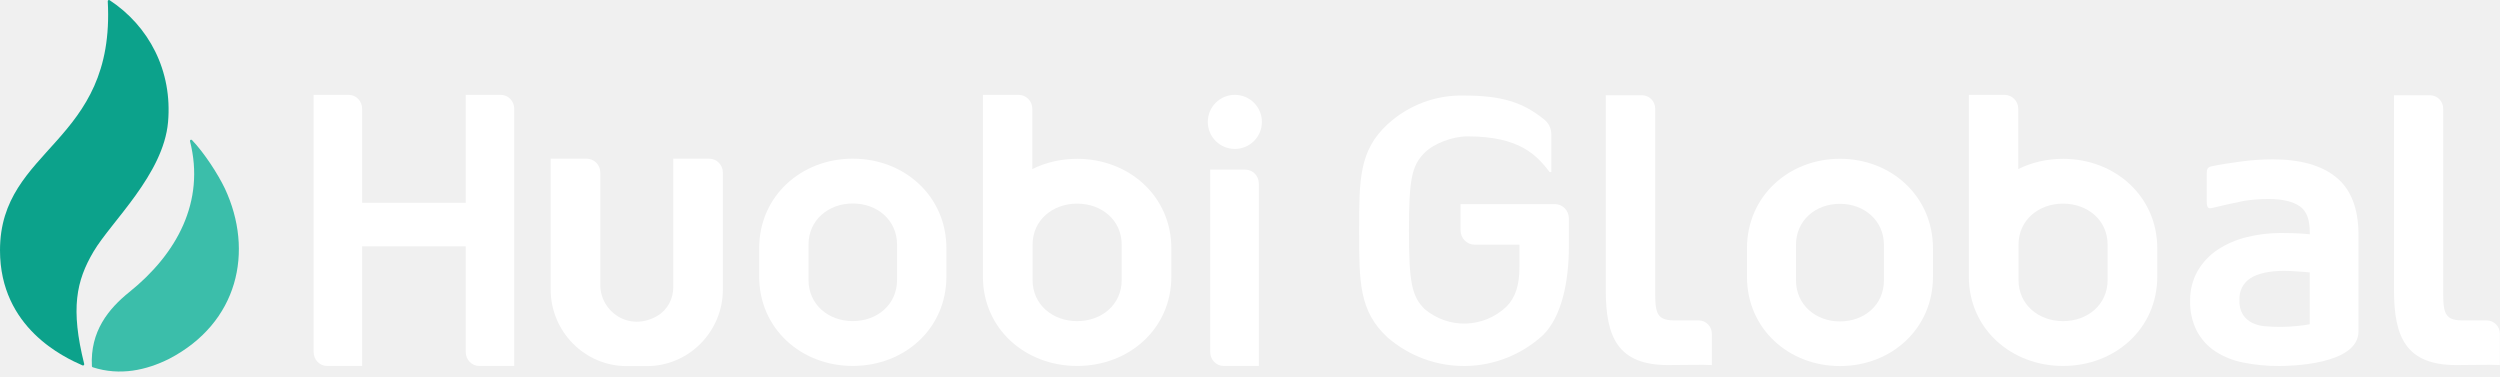
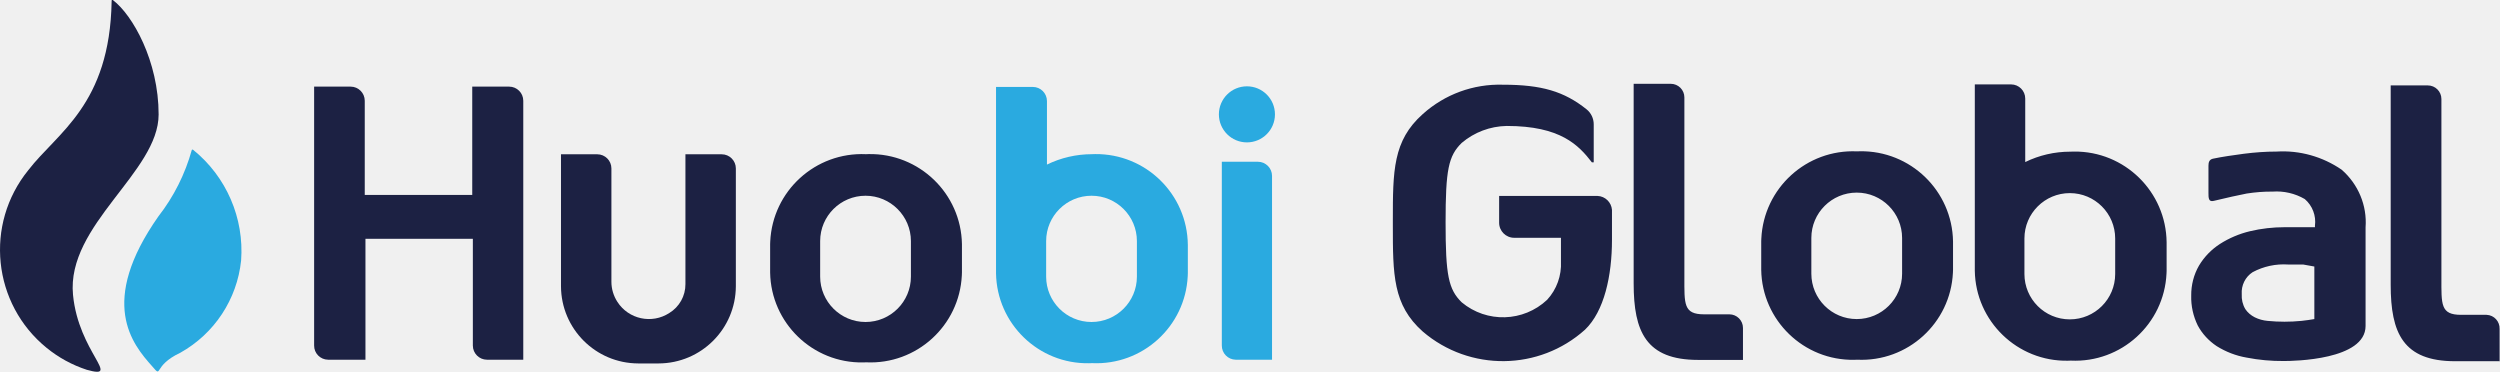
- <svg xmlns="http://www.w3.org/2000/svg" width="146" height="22" viewBox="0 0 146 22" fill="none">
-   <path d="M9.814 7.131C9.544 10.184 6.495 12.946 5.464 14.69C4.448 16.409 4.113 18.031 4.917 21.255C4.931 21.312 4.875 21.364 4.821 21.34C3.768 20.878 1.26686e-06 19.16 0 14.621C-1.68633e-06 8.578 6.753 8.423 6.293 0.078C6.289 0.02 6.353 -0.021 6.401 0.011C8.69 1.516 10.08 4.129 9.814 7.131Z" fill="#0CA28B" />
-   <path d="M5.416 21.449C5.388 21.44 5.369 21.415 5.367 21.386C5.257 19.353 6.338 18.033 7.552 17.057C10.329 14.825 11.993 11.776 11.096 8.246C11.079 8.176 11.162 8.126 11.212 8.178C11.927 8.926 12.726 10.159 13.137 11.018C14.837 14.669 13.93 18.852 9.864 20.963C8.568 21.606 7.026 21.97 5.416 21.449Z" fill="#3BBEAA" />
-   <path fill-rule="evenodd" clip-rule="evenodd" d="M27.199 5.539V11.842H21.148V6.35C21.148 5.902 20.795 5.539 20.359 5.539H18.316V20.561C18.316 21.008 18.67 21.372 19.106 21.372H21.148V14.385H27.199V20.561C27.199 21.008 27.553 21.372 27.989 21.372H30.031V6.35C30.031 5.902 29.677 5.539 29.241 5.539H27.199Z" fill="white" />
-   <path fill-rule="evenodd" clip-rule="evenodd" d="M39.319 9.266V16.777C39.319 17.459 38.973 18.107 38.387 18.448C36.751 19.401 35.058 18.21 35.058 16.641V10.078C35.058 9.629 34.698 9.266 34.253 9.266H32.16H32.16V16.909C32.16 19.368 34.156 21.38 36.595 21.38H37.781C40.221 21.38 42.216 19.368 42.216 16.909V10.078C42.216 9.629 41.856 9.266 41.411 9.266H39.319V9.266Z" fill="white" />
-   <path fill-rule="evenodd" clip-rule="evenodd" d="M71.467 21.372H73.516V10.719C73.516 10.27 73.161 9.906 72.724 9.906H70.676V20.559C70.676 21.008 71.03 21.372 71.467 21.372Z" fill="white" />
-   <path fill-rule="evenodd" clip-rule="evenodd" d="M72.115 8.698C72.987 8.698 73.695 7.991 73.695 7.119C73.695 6.246 72.987 5.539 72.115 5.539C71.242 5.539 70.535 6.246 70.535 7.119C70.535 7.991 71.242 8.698 72.115 8.698Z" fill="white" />
-   <path fill-rule="evenodd" clip-rule="evenodd" d="M52.388 16.348C52.388 17.791 51.225 18.752 49.803 18.752C48.381 18.752 47.217 17.791 47.217 16.348V14.288C47.217 12.845 48.381 11.884 49.803 11.884C51.225 11.884 52.388 12.845 52.388 14.288V16.348ZM49.803 9.266C46.796 9.266 44.336 11.448 44.336 14.499V16.15C44.336 19.201 46.796 21.371 49.803 21.371C52.81 21.371 55.27 19.201 55.27 16.15V14.499C55.27 11.448 52.81 9.266 49.803 9.266Z" fill="white" />
-   <path fill-rule="evenodd" clip-rule="evenodd" d="M65.507 16.352C65.507 17.794 64.336 18.754 62.905 18.754C61.473 18.754 60.302 17.794 60.302 16.352V14.294C60.302 12.852 61.473 11.892 62.905 11.892C64.336 11.892 65.507 12.852 65.507 14.294V16.352ZM62.905 9.275C61.959 9.275 61.067 9.488 60.287 9.874V6.349C60.287 5.902 59.927 5.539 59.483 5.539H57.402V16.154C57.402 19.203 59.878 21.372 62.905 21.372C65.931 21.372 68.407 19.203 68.407 16.154V14.505C68.407 11.456 65.931 9.275 62.905 9.275Z" fill="white" />
-   <path d="M145.992 21.317V19.491C145.992 19.388 145.972 19.286 145.933 19.191C145.894 19.096 145.837 19.01 145.765 18.938C145.693 18.866 145.607 18.808 145.513 18.769C145.419 18.73 145.319 18.711 145.217 18.711H143.796C142.628 18.711 142.682 18.119 142.682 16.59V6.344C142.682 6.137 142.601 5.939 142.457 5.792C142.313 5.646 142.117 5.563 141.912 5.562H139.809V16.945C139.809 19.699 140.519 21.32 143.45 21.32C144.585 21.32 145.409 21.286 146.001 21.32L145.992 21.317Z" fill="white" />
-   <path d="M90.825 11.92H85.297V13.454C85.297 13.563 85.319 13.672 85.36 13.773C85.401 13.874 85.461 13.966 85.537 14.043C85.613 14.121 85.703 14.182 85.803 14.224C85.902 14.266 86.008 14.288 86.116 14.288H88.735V15.642C88.735 16.641 88.5 17.379 87.985 17.899C87.341 18.515 86.499 18.869 85.616 18.896C84.734 18.923 83.872 18.62 83.193 18.045C82.446 17.297 82.283 16.485 82.283 13.475C82.283 10.466 82.446 9.675 83.193 8.923C83.746 8.374 84.82 7.964 85.714 7.964C88.73 7.964 89.741 9.054 90.498 10.049H90.597V7.828C90.595 7.665 90.558 7.506 90.487 7.36C90.417 7.215 90.315 7.087 90.19 6.987C88.928 5.956 87.667 5.58 85.488 5.58C83.848 5.539 82.255 6.139 81.035 7.257C79.375 8.784 79.375 10.509 79.375 13.363V13.602C79.375 16.456 79.375 18.181 81.035 19.708C82.307 20.806 83.927 21.399 85.594 21.374C87.262 21.35 88.865 20.711 90.106 19.576C91.182 18.522 91.622 16.504 91.622 14.405V12.759C91.623 12.541 91.541 12.331 91.392 12.174C91.243 12.017 91.039 11.926 90.825 11.92Z" fill="white" />
-   <path d="M99.972 21.317V19.491C99.972 19.388 99.952 19.286 99.913 19.191C99.874 19.096 99.817 19.01 99.745 18.938C99.673 18.866 99.588 18.808 99.494 18.769C99.4 18.73 99.299 18.711 99.198 18.711H97.776C96.608 18.711 96.663 18.119 96.663 16.59V6.344C96.663 6.137 96.582 5.938 96.437 5.791C96.292 5.645 96.095 5.562 95.891 5.562H93.777V16.945C93.777 19.699 94.488 21.32 97.421 21.32C98.556 21.32 99.38 21.286 99.972 21.32V21.317Z" fill="white" />
-   <path d="M107.455 9.273C104.467 9.273 102.023 11.454 102.023 14.508V16.158C102.023 19.209 104.467 21.378 107.455 21.378C110.442 21.378 112.886 19.209 112.886 16.158V14.508C112.886 11.457 110.444 9.273 107.455 9.273ZM110.022 16.367C110.022 17.821 108.867 18.771 107.452 18.771C106.038 18.771 104.885 17.802 104.885 16.367V14.307C104.885 12.853 106.041 11.903 107.452 11.903C108.864 11.903 110.022 12.872 110.022 14.307V16.367Z" fill="white" />
-   <path d="M136.425 10.348C135.574 9.654 134.328 9.305 132.721 9.305C132.097 9.306 131.474 9.35 130.856 9.435C130.342 9.505 129.615 9.606 129.11 9.724C128.904 9.772 128.873 9.934 128.873 10.132V11.693C128.873 11.971 128.873 12.224 129.164 12.151C129.705 12.019 130.752 11.783 131.039 11.734C131.52 11.657 132.007 11.619 132.494 11.621C133.299 11.621 133.916 11.768 134.318 12.055C134.721 12.342 134.892 12.843 134.892 13.588V13.68C134.75 13.665 134.591 13.653 134.418 13.641C134.096 13.619 133.686 13.607 133.186 13.607C132.521 13.607 131.859 13.687 131.214 13.848C130.616 13.991 130.045 14.236 129.527 14.572C129.042 14.889 128.636 15.318 128.342 15.823C128.043 16.355 127.892 16.96 127.904 17.573C127.888 18.171 128.017 18.765 128.28 19.301C128.532 19.789 128.901 20.204 129.354 20.506C129.859 20.835 130.423 21.062 131.013 21.174C131.706 21.313 132.412 21.38 133.119 21.374C133.683 21.374 137.735 21.316 137.735 19.354V13.67C137.728 12.166 137.29 11.045 136.425 10.348ZM134.887 15.914V18.937C134.664 18.98 134.42 19.014 134.155 19.038C133.519 19.105 132.879 19.109 132.243 19.05C131.99 19.028 131.743 18.96 131.515 18.848C131.304 18.741 131.124 18.58 130.991 18.383C130.837 18.127 130.765 17.828 130.785 17.529C130.768 17.28 130.816 17.031 130.926 16.807C131.035 16.584 131.202 16.394 131.408 16.259C131.854 15.967 132.527 15.818 133.413 15.818C133.65 15.818 133.942 15.832 134.288 15.861C134.513 15.873 134.712 15.893 134.887 15.909V15.914Z" fill="white" />
-   <path fill-rule="evenodd" clip-rule="evenodd" d="M123.085 16.352C123.085 17.794 121.914 18.754 120.483 18.754C119.052 18.754 117.881 17.794 117.881 16.352V14.294C117.881 12.852 119.052 11.892 120.483 11.892C121.914 11.892 123.085 12.852 123.085 14.294V16.352ZM120.483 9.275C119.537 9.275 118.645 9.488 117.866 9.874V6.349C117.866 5.902 117.505 5.539 117.061 5.539H114.98V16.154C114.98 19.203 117.457 21.372 120.483 21.372C123.509 21.372 125.985 19.203 125.985 16.154V14.505C125.985 11.456 123.509 9.275 120.483 9.275Z" fill="white" />
+ <svg xmlns="http://www.w3.org/2000/svg" enable-background="new 0 0 2479.1 368.6" viewBox="0 0 2479.1 368.6">
+   <path d="m157.3 113.5c0-52.9-25.7-98.5-45.3-113.4 0 0-1.5-.9-1.3 1.3-1.8 102.7-53.9 130-82.6 167.3-43.7 53.8-35.5 132.7 18.2 176.3 11.8 9.6 25.3 17 39.8 21.7 35.1 9.8-8.2-17.2-13.7-74.3-6.7-69.4 84.9-121.7 84.9-178.9z" fill="#1c2143" />
+   <path d="m191.7 148.7c-.3-.4-.8-.5-1.2-.3-.1.1-.2.2-.3.3-6.6 23.8-17.8 46.2-33 65.7-60.3 85.7-25.8 127-6.5 148.6 11.1 12.9 0 0 28.1-13.2 33.8-18.9 56.3-53 60.3-91.5 3.1-42.1-14.6-83-47.4-109.6z" fill="#2aaae0" />
+   <circle cx="1236.5" cy="113.4" fill="#2aaae0" r="27.8" />
+   <path d="m468.3 85.9v107.4h-106.6v-93.4c0-7.7-6.3-14-14-14h-36.2v256.7c-.1 7.7 6.1 14 13.8 14.1h1.1 36v-119.9h106.5v105.9c0 7.7 6.3 14 14 14h36v-256.8c0-7.7-6.3-14-14-14h-.1zm211.4 67.1v128.7c.1 11.7-6 22.6-16 28.7-17.3 11.2-40.4 6.2-51.5-11.1-3.8-5.9-5.9-12.8-5.9-19.8v-112.5c0-7.7-6.3-14-14-14h-36v130.9c.2 42.2 34.3 76.3 76.5 76.5h20.4c42.2-.2 76.3-34.3 76.5-76.5v-116.9c0-7.7-6.3-14-14-14z" fill="#1c2143" />
+   <path d="m1225.4 356.7h36v-182.3c0-7.7-6.3-14-14-14h-35.8v182.1c-.1 7.8 6.1 14.1 13.8 14.2z" fill="#2aaae0" />
+   <path d="m858.8 152.9c-50.2-2.3-92.7 36.5-95 86.6 0 .8-.1 1.7-.1 2.5v28.2c.8 50.1 42.2 90.1 92.3 89.2.9 0 1.9 0 2.8-.1 50.1 2.4 92.6-36.3 95-86.3 0-.9.1-1.9.1-2.8v-28.2c-.9-50.2-42.4-90.1-92.6-89.2-.9 0-1.7.1-2.5.1zm44.5 121.4c0 24.9-20.2 45-45 45s-45-20.2-45-45v-35.2c0-24.9 20.2-45 45-45s45 20.2 45 45z" fill="#1c2143" />
+   <path d="m1082.8 152.9c-15.4 0-30.7 3.5-44.6 10.3v-63c0-7.7-6.3-14-14-14h-36.5v184.8c.8 50.1 42.2 90.1 92.3 89.2.9 0 1.9 0 2.8-.1 50.1 2.4 92.6-36.3 95-86.3 0-.9.1-1.9.1-2.8v-28.2c-.5-50.2-41.6-90.5-91.9-90-1.1 0-2.1 0-3.2.1zm44.6 121.4c0 24.9-20.2 45-45 45-24.9 0-45-20.2-45-45v-35.2c0-24.9 20.2-45 45-45 24.9 0 45 20.2 45 45z" fill="#2aaae0" />
+   <path d="m2052.9 150.4c-15.4 0-30.7 3.5-44.6 10.3v-63c0-7.7-6.3-14-14-14h-36v184.8c.8 50.1 42.2 90.1 92.3 89.2.9 0 1.9 0 2.8-.1 50.1 2.4 92.6-36.3 95-86.3 0-.9.1-1.9.1-2.8v-28.2c-.5-50.2-41.6-90.5-91.8-90-1.2 0-2.5 0-3.8.1zm44.6 121.3c0 24.9-20.2 45-45 45-24.9 0-45-20.2-45-45v-35.2c0-24.9 20.2-45 45-45 24.9 0 45 20.2 45 45zm-513.3-77.4h-97.6v26.6c0 8.2 6.7 14.9 14.9 14.9h46.4v23.5c.7 14-4.2 27.7-13.7 38-23.5 22.1-59.9 23.2-84.7 2.5-13.2-12.9-16-27-16-79.2s2.8-66 16-78.9c12.5-10.6 28.2-16.5 44.6-16.8 53.3 0 71.2 18.9 84.5 36.1h1.8v-37.7c0-5.8-2.6-11.3-7.1-14.9-22.3-17.8-44.6-24.4-82.9-24.4-29.3-.9-57.7 9.5-79.5 29.1-29.7 26.4-29.7 56.5-29.7 105.9v3.9c0 49.5 0 79.5 29.7 105.9 46.5 39.8 115.4 39 160.9-1.9 19-18.3 26.7-53.3 26.7-89.1v-29.7c-.6-7.5-6.7-13.5-14.3-13.8zm144.2 162.4v-31.5c0-7.5-6.1-13.5-13.5-13.5h-25.1c-20.5 0-19.5-10.3-19.5-36.8v-178.3c0-7.5-6.1-13.5-13.5-13.5h-36.8v198c0 47.8 12.3 75.8 63.9 75.8h44.6zm750.3 1.2v-31.6c.3-7.5-5.4-13.8-12.9-14.1-.1 0-.1 0-.2 0h-25.1c-20.5 0-19.5-10.3-19.5-36.8v-177.2c0-7.5-6.1-13.5-13.5-13.5h-36.8v197.7c0 47.8 12.3 75.8 63.9 75.8h44.6zm-637.1-207.8c-50.2-2.3-92.7 36.5-95 86.6 0 .8-.1 1.7-.1 2.5v28.4c.8 50.1 42.2 90.1 92.3 89.2.9 0 1.9 0 2.8-.1 50.1 2.4 92.6-36.3 95-86.3 0-.9.1-1.9.1-2.8v-28.2c-.8-50.2-42.2-90.2-92.4-89.4-.9 0-1.8 0-2.7.1zm44.6 121.3c0 24.9-20.2 45-45 45-24.9 0-45-20.2-45-45v-35.4c0-24.9 20.2-45 45-45 24.9 0 45 20.2 45 45zm435.9-103.1c-18.9-13-41.6-19.4-64.5-18-10.9 0-21.9.8-32.7 2.2-9.1 1.2-21.8 3-30.6 4.9-3.6.9-4.3 3.7-4.3 7v26.9c0 4.8 0 9.2 5.2 7.9 9.5-2.4 27.9-6.4 32.8-7.3 8.5-1.3 17-2 25.6-1.9 11.1-.8 22.3 1.8 31.9 7.4 7.6 6.5 11.4 16.5 10.1 26.4v1.5h-30c-11.6 0-23.2 1.3-34.5 4-10.5 2.5-20.6 6.8-29.7 12.6-8.5 5.5-15.6 12.8-20.8 21.5-5.2 9-7.8 19.3-7.7 29.7-.3 10.3 2 20.5 6.5 29.7 4.4 8.2 10.9 15.2 18.7 20.4 9.1 5.7 19.2 9.6 29.7 11.4 12.2 2.4 24.6 3.5 37 3.4 9.8 0 81-1 81-34.8v-97.8c1.6-21.5-7.2-42.7-23.7-57.1zm-27.1 96v52.1c-3.9.7-8.2 1.3-12.8 1.8-11.2 1.1-22.4 1.1-33.6 0-4.4-.4-8.8-1.6-12.8-3.6-3.7-1.9-6.9-4.6-9.2-8-2.7-4.5-3.9-9.7-3.6-14.9-.6-8.7 3.5-17.1 10.8-21.8 10.8-5.8 23-8.4 35.2-7.6h14.9z" fill="#1c2143" />
</svg>
